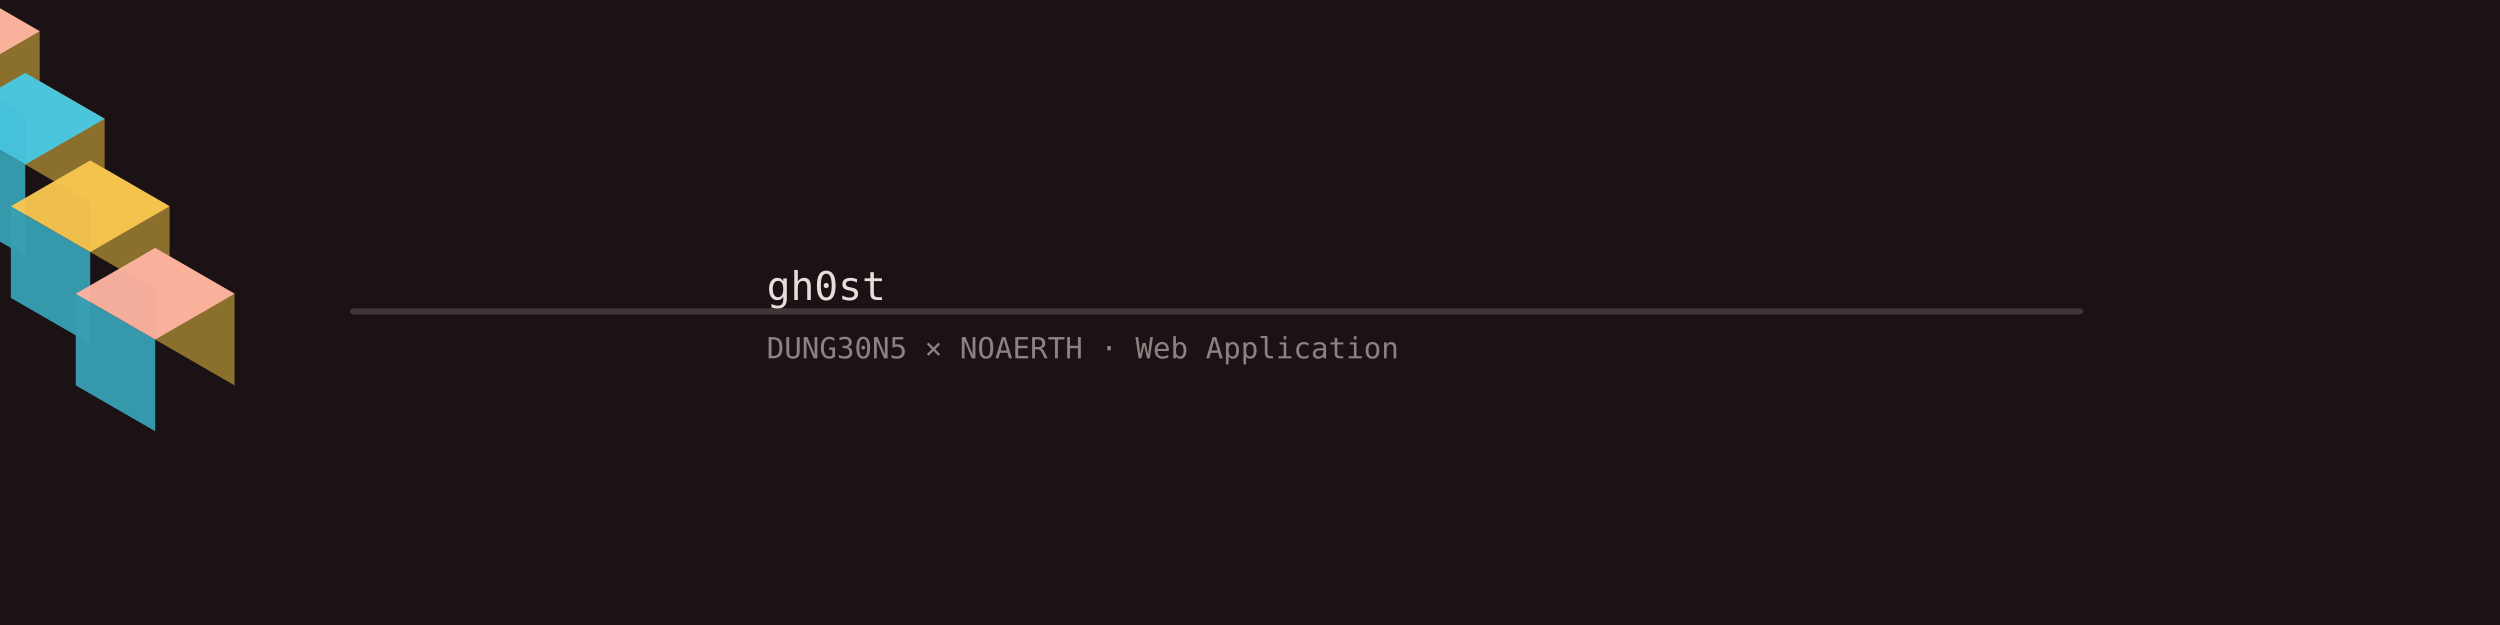
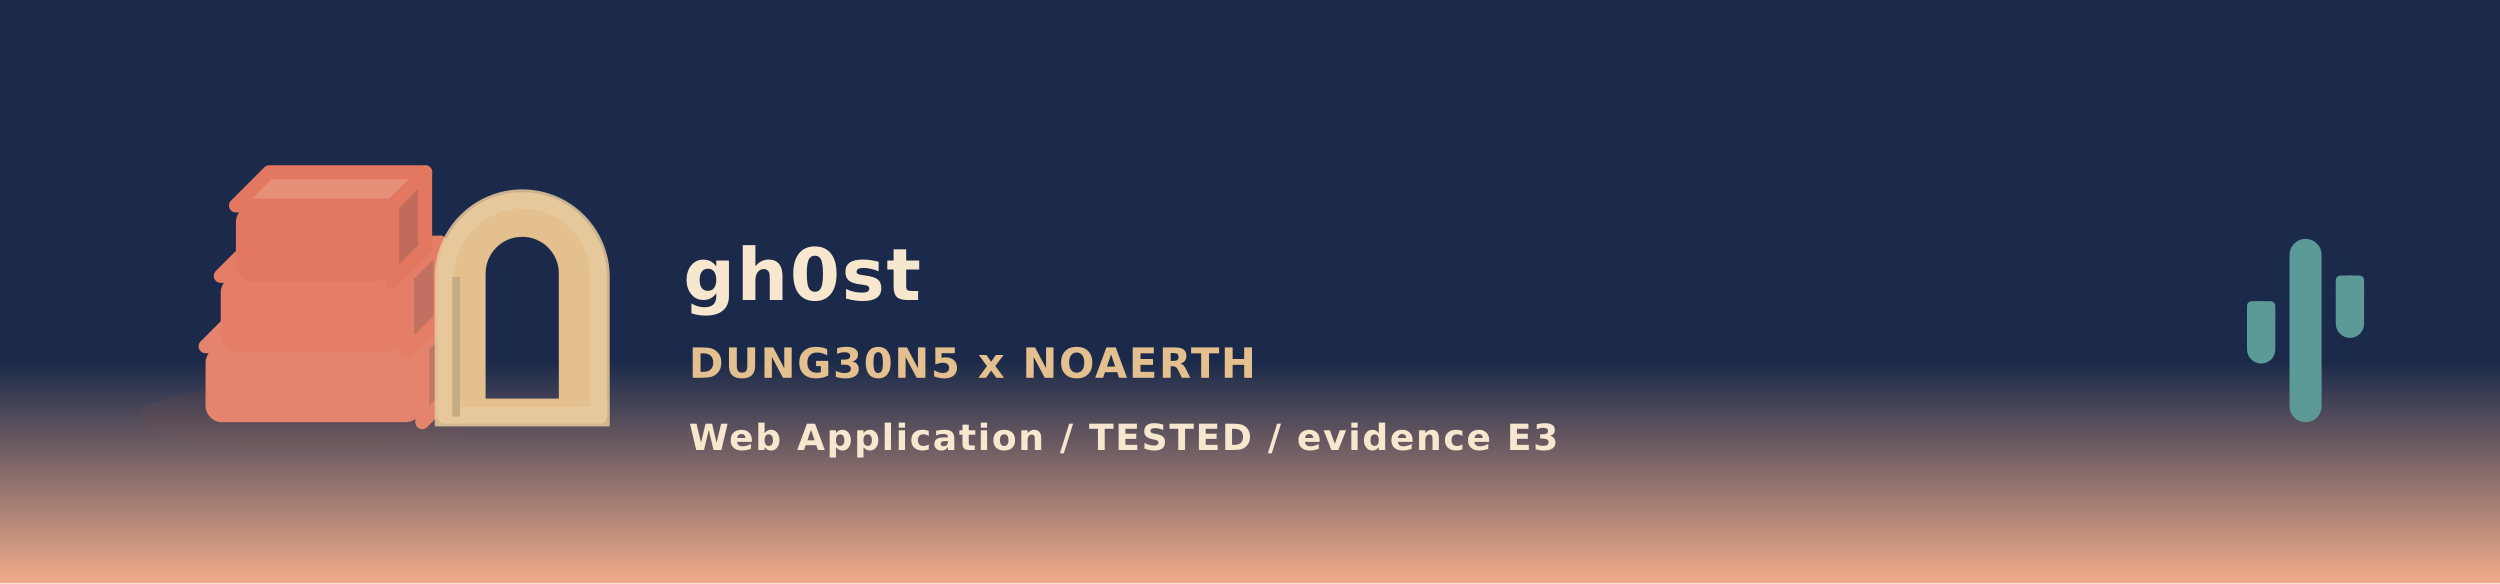
- <svg xmlns="http://www.w3.org/2000/svg" viewBox="0 0 1200 300" width="1200" height="300" role="img" aria-label="gh0st identity object">
-   <rect width="1200" height="300" fill="#1a1214" />
-   <defs>
-     <linearGradient id="gft" x1="0" y1="0" x2="1" y2="1">
-       <stop offset="0%" stop-color="#ffb4a2" />
-       <stop offset="100%" stop-color="#48cae4" />
-     </linearGradient>
-   </defs>
-   <rect x="168.00" y="148.00" width="832.00" height="3.00" rx="2.00" fill="rgba(253,244,240,0.160)" opacity="1.00" />
-   <polygon points="-19.05,37.00 19.05,59.00 19.05,15.00 -19.05,-7.00" fill="#90732e" opacity="0.95" />
-   <polygon points="-57.16,59.00 -19.05,81.00 -19.05,37.00 -57.16,15.00" fill="#389eb2" opacity="0.95" />
-   <polygon points="-19.05,-7.00 19.05,15.00 -19.05,37.00 -57.16,15.00" fill="#ffb4a2" opacity="0.95" />
-   <polygon points="12.12,79.00 50.23,101.00 50.23,57.00 12.12,35.00" fill="#90732e" opacity="0.95" />
-   <polygon points="-25.98,101.00 12.12,123.00 12.12,79.00 -25.98,57.00" fill="#389eb2" opacity="0.95" />
-   <polygon points="12.12,35.00 50.23,57.00 12.12,79.00 -25.98,57.00" fill="#48cae4" opacity="0.95" />
-   <polygon points="43.30,121.00 81.41,143.00 81.41,99.00 43.30,77.00" fill="#90732e" opacity="0.95" />
-   <polygon points="5.20,143.00 43.30,165.00 43.30,121.00 5.20,99.00" fill="#389eb2" opacity="0.95" />
-   <polygon points="43.30,77.00 81.41,99.00 43.30,121.00 5.20,99.00" fill="#f9c74f" opacity="0.95" />
-   <polygon points="74.48,163.00 112.58,185.00 112.58,141.00 74.48,119.00" fill="#90732e" opacity="0.95" />
-   <polygon points="36.37,185.00 74.48,207.00 74.48,163.00 36.37,141.00" fill="#389eb2" opacity="0.95" />
-   <polygon points="74.48,119.00 112.58,141.00 74.48,163.00 36.37,141.00" fill="#ffb4a2" opacity="0.95" />
-   <text x="368" y="144" font-family="ui-monospace,Menlo,monospace" font-size="19" fill="rgba(253,244,240,0.900)">gh0st</text>
-   <text x="368" y="172" font-family="ui-monospace,Menlo,monospace" font-size="14" fill="rgba(253,244,240,0.500)">DUNG30N5 × NOAERTH · Web Application</text>
+ <svg xmlns="http://www.w3.org/2000/svg" width="900" height="210" viewBox="0 0 900 210" role="img" aria-label="gh0st - identity object">
+   <linearGradient id="skyf" x1="0" y1="0" x2="0" y2="1">
+     <stop offset="0" stop-color="#1b2a4a" />
+     <stop offset="0.62" stop-color="#1b2a4a" />
+     <stop offset="1" stop-color="#f3ad8a" />
+   </linearGradient>
+   <rect width="900" height="210" fill="url(#skyf)" />
+   <rect x="0" y="352" width="900" height="-142" fill="#e3c08d" />
+   <rect x="0" y="352" width="900" height="3" fill="#e6c596" />
+   <ellipse cx="112" cy="150" rx="62" ry="12" fill="rgba(138,90,68,0.11)" />
+   <path d="M74,124.67 L152,124.67 L164,112.67 L86,112.67 Z" fill="#e99a82" stroke="#e5846c" stroke-width="5" stroke-linejoin="round" />
+   <path d="M152,124.67 L164,112.67 L164,140 L152,152 Z" fill="#c37566" stroke="#e5846c" stroke-width="5" stroke-linejoin="round" />
+   <rect x="74" y="124.67" width="78" height="27.33" rx="6" fill="#e5846c" />
+   <path d="M79.46,99.33 L146.54,99.33 L158.54,87.33 L91.46,87.33 Z" fill="#e8957d" stroke="#e47e66" stroke-width="5" stroke-linejoin="round" />
+   <path d="M146.54,99.33 L158.54,87.33 L158.54,114.67 L146.54,126.67 Z" fill="#c27061" stroke="#e47e66" stroke-width="5" stroke-linejoin="round" />
+   <rect x="79.46" y="99.33" width="67.08" height="27.33" rx="6" fill="#e47e66" />
+   <path d="M84.92,74 L141.08,74 L153.08,62 L96.92,62 Z" fill="#e79079" stroke="#e37861" stroke-width="5" stroke-linejoin="round" />
+   <path d="M141.08,74 L153.08,62 L153.08,89.33 L141.08,101.33 Z" fill="#c16b5d" stroke="#e37861" stroke-width="5" stroke-linejoin="round" />
+   <rect x="84.92" y="74" width="56.16" height="27.33" rx="6" fill="#e37861" />
+   <path d="M160,150 L160,99.68 A28,28 0 0 1 216,99.68 L216,150 Z M172.32,146 L172.32,98.43 A15.68,15.68 0 0 1 203.68,98.43 L203.68,146 Z" fill="#e3c08d" fill-rule="evenodd" stroke="#e3c08d" stroke-width="5" stroke-linejoin="round" />
+   <path d="M160,150 L160,99.68 A28,28 0 0 1 216,99.68 L216,150 Z" fill="none" stroke="#e8c99d" stroke-width="7" stroke-linecap="round" opacity="0.85" />
+   <rect x="162.8" y="99.68" width="2.8" height="50.32" fill="#c7ab84" />
+   <text x="246" y="108" font-family="Verdana,DejaVu Sans,sans-serif" font-size="26" font-weight="700" letter-spacing="0.6" fill="#f6e7ce" text-anchor="start">gh0st</text>
+   <text x="248" y="136" font-family="Verdana,DejaVu Sans,sans-serif" font-size="15" font-weight="700" letter-spacing="0.6" fill="#e3c08d" text-anchor="start">DUNG30N5 x NOAERTH</text>
+   <text x="248" y="162" font-family="Verdana,DejaVu Sans,sans-serif" font-size="13" font-weight="700" letter-spacing="0.6" fill="#f6e7ce" text-anchor="start">Web Application  /  TESTED  /  evidence E3</text>
+   <rect x="824.22" y="86" width="11.56" height="66" rx="5.78" fill="#5b9a97" />
+   <rect x="808.92" y="108.44" width="10.2" height="22.44" rx="5.1" fill="#5b9a97" />
+   <rect x="808.92" y="108.44" width="10.2" height="6.6" rx="1.7" fill="#5b9a97" />
+   <rect x="840.88" y="99.2" width="10.2" height="22.44" rx="5.1" fill="#5b9a97" />
+   <rect x="840.88" y="99.2" width="10.2" height="6.6" rx="1.7" fill="#5b9a97" />
</svg>
